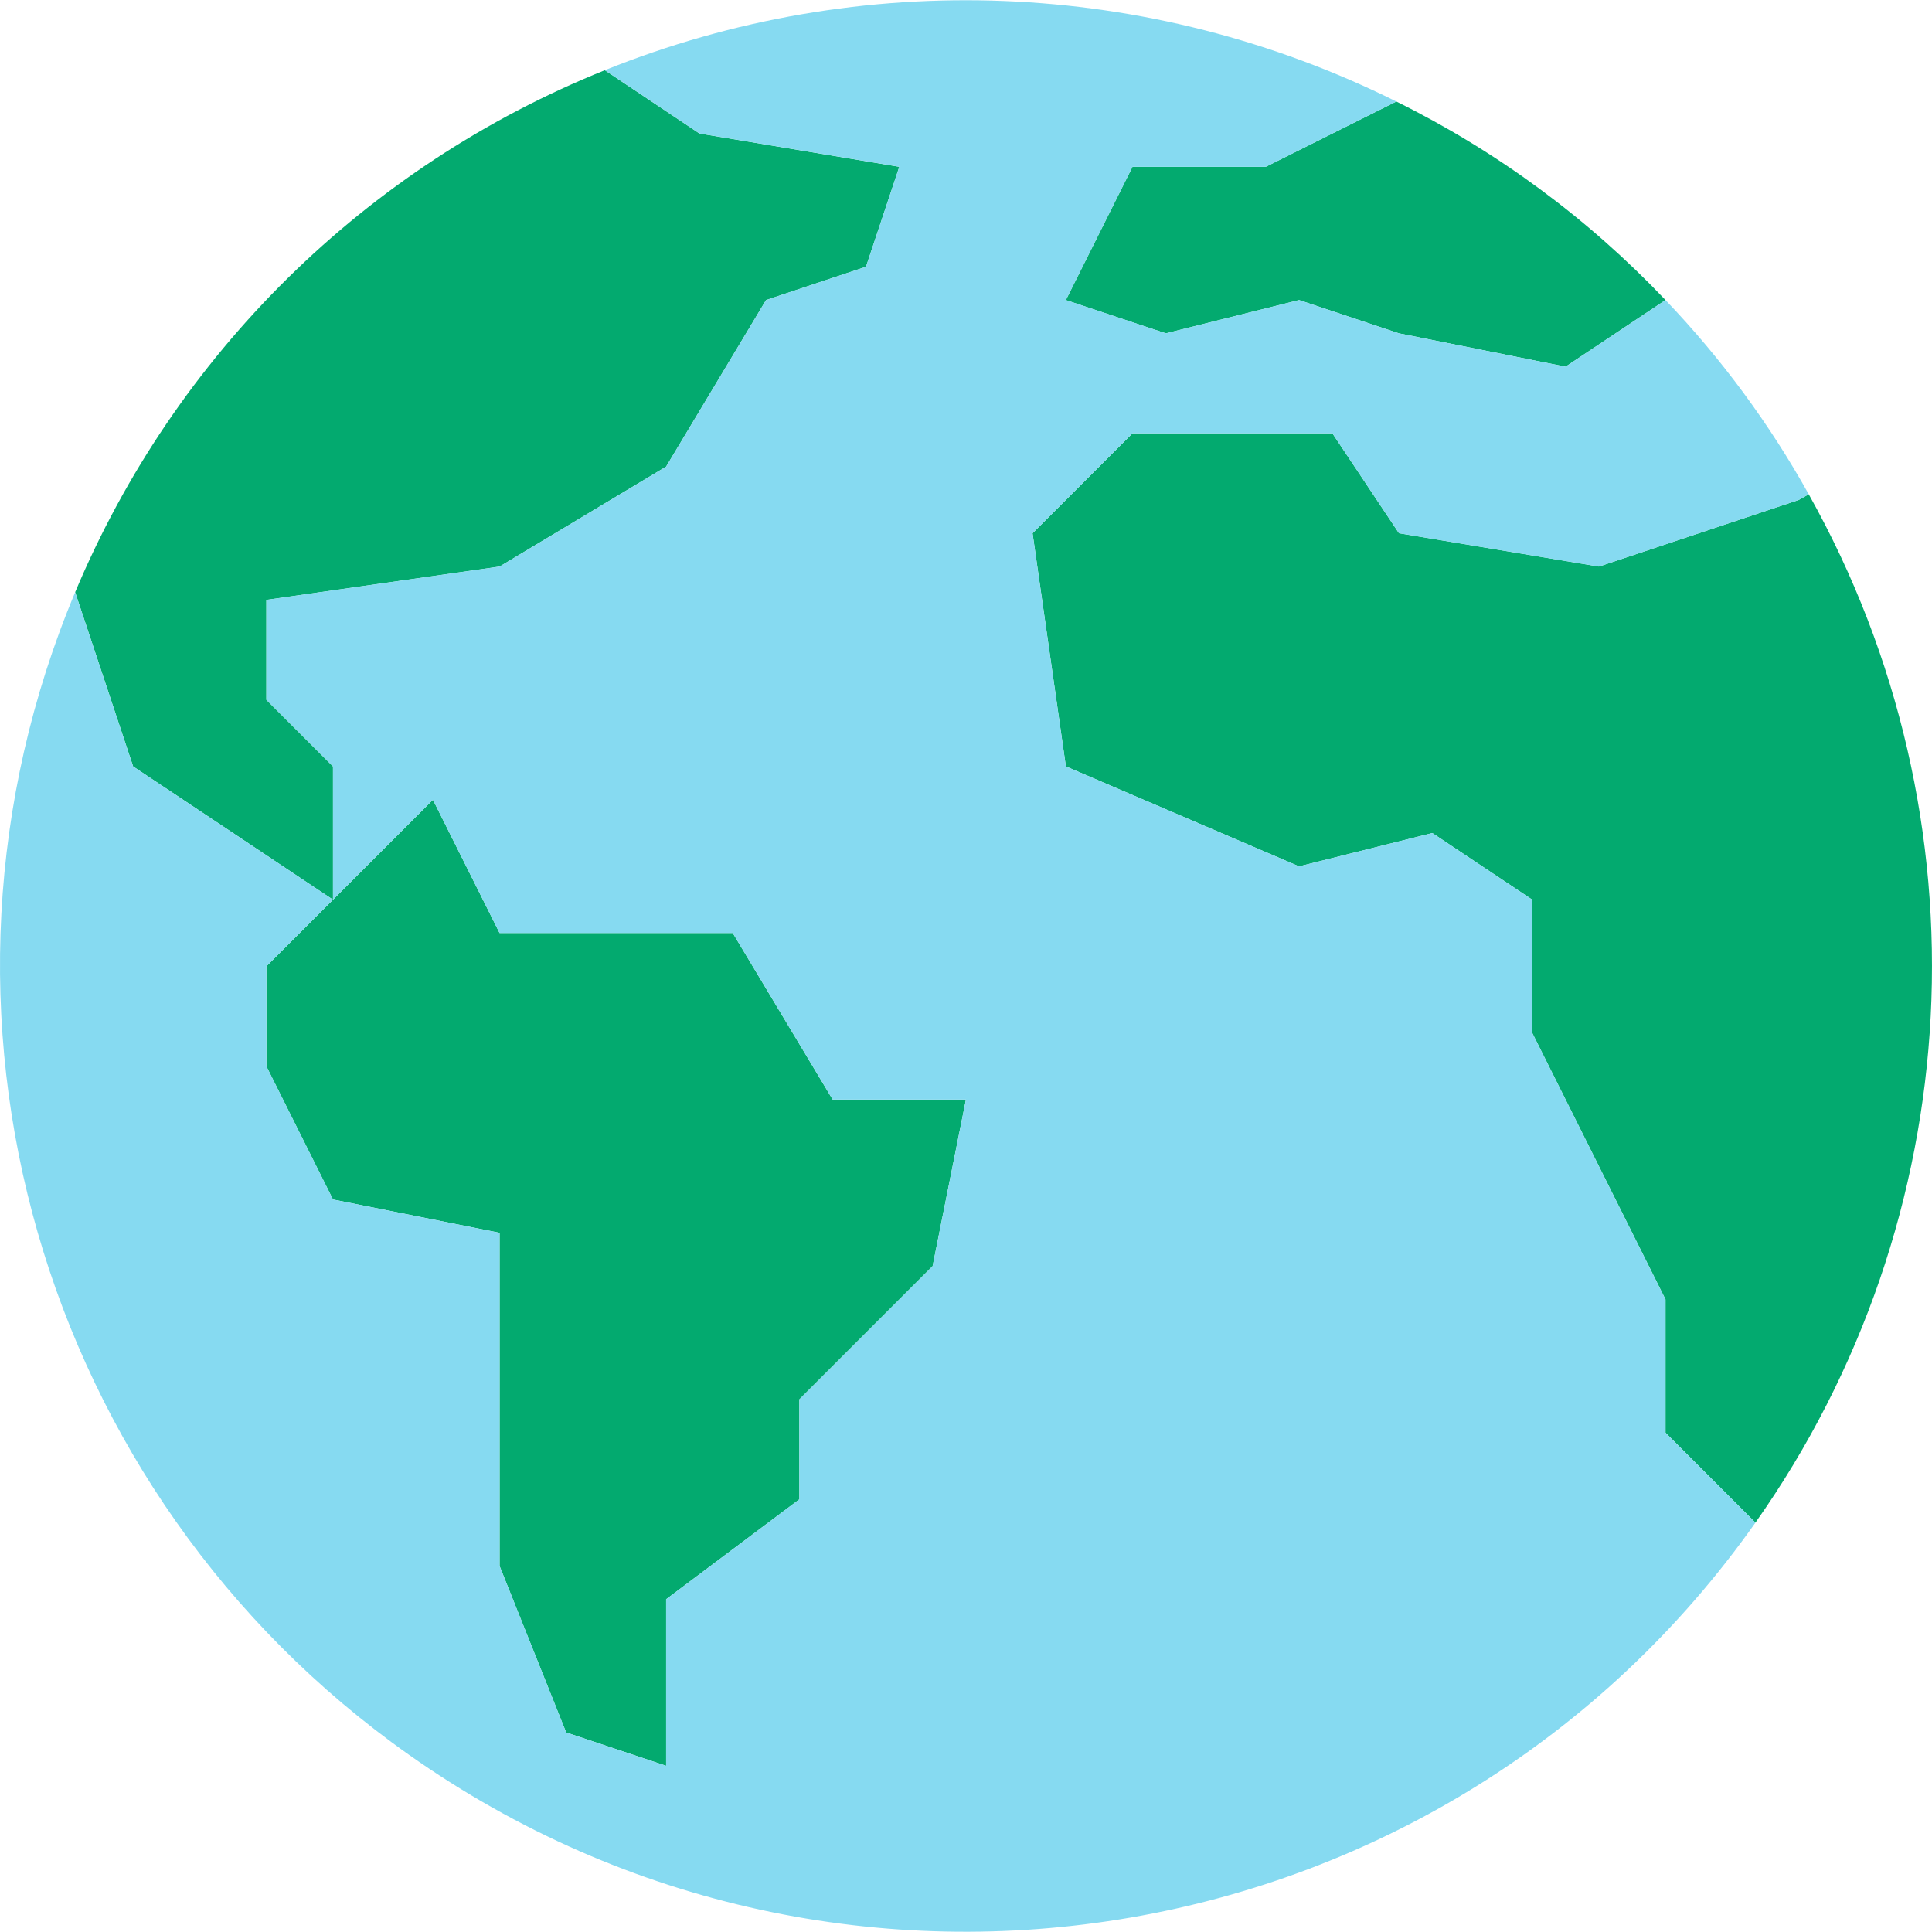
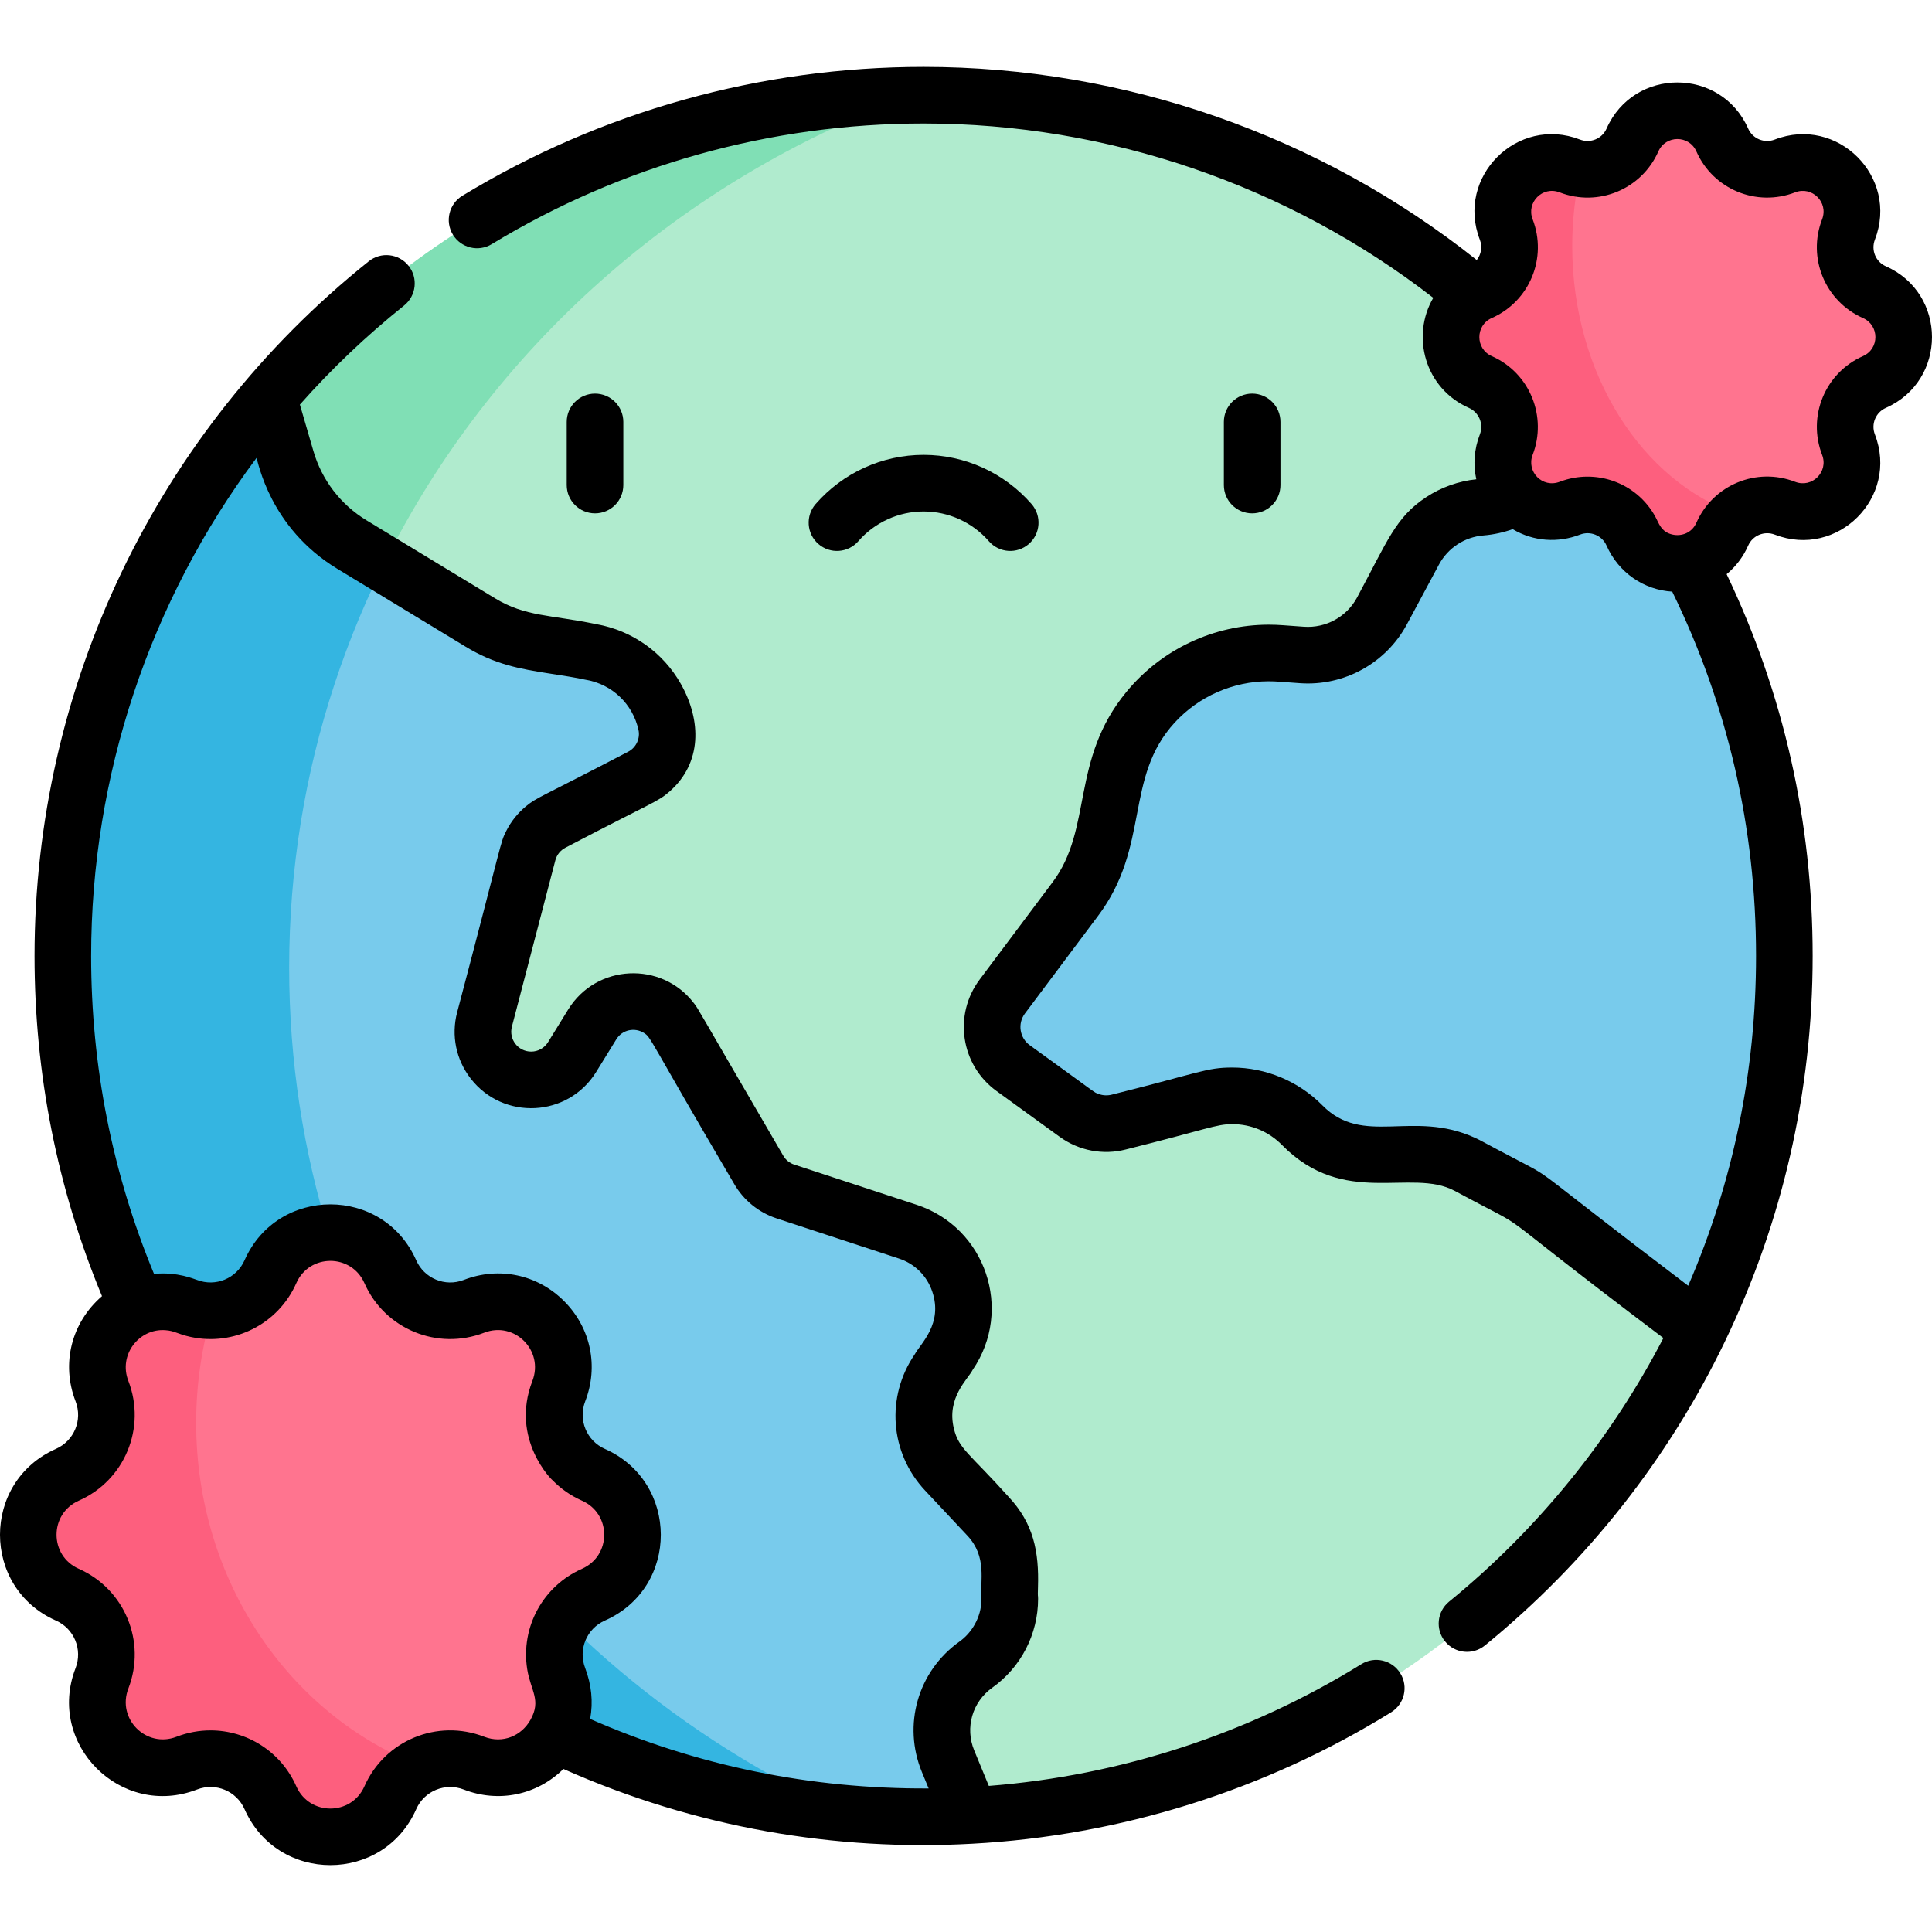
- <svg xmlns="http://www.w3.org/2000/svg" version="1.1" id="Capa_1" x="0px" y="0px" viewBox="0 0 511.999 511.999" style="enable-background:new 0 0 511.999 511.999;" xml:space="preserve">
+ <svg xmlns="http://www.w3.org/2000/svg" id="Capa_1" enable-background="new 0 0 512 512" height="512" viewBox="0 0 512 512" width="512">
  <g>
-     <path style="fill:#03AA6F;" d="M441.374,79.519l-26.485,17.656l-44.141-8.828l-26.485-8.828l-35.313,8.828l-26.485-8.828   l17.656-35.313h35.313l34.607-17.303C396.73,40.101,420.875,57.916,441.374,79.519z" />
-     <path style="fill:#03AA6F;" d="M238.325,44.206l-8.828,26.485l-26.485,8.828l-26.485,44.141l-44.141,26.485l-61.797,8.828v26.485   l17.656,17.656v35.313L61.762,220.77l-26.485-17.656l-15.361-46.171C46.356,93.935,96.898,44.126,160.284,18.604l25.072,16.774   L238.325,44.206z" />
-     <polygon style="fill:#03AA6F;" points="255.982,291.395 247.154,335.536 211.841,370.849 211.841,397.334 176.528,423.818    176.528,467.959 150.044,459.131 132.387,414.99 132.387,326.708 88.246,317.88 70.59,282.567 70.59,256.082 88.246,238.426    114.731,211.941 132.387,247.254 194.184,247.254 220.669,291.395  " />
-     <path style="fill:#03AA6F;" d="M479.335,130.987c48.193,85.978,42.702,191.996-14.125,272.526l-23.836-23.836v-35.313   l-17.656-35.313l-17.656-35.313v-35.313l-26.485-17.656l-35.313,8.828l-61.797-26.485l-8.828-61.797l26.485-26.485h52.969   l17.656,26.485l52.969,8.828l52.969-17.656L479.335,130.987z" />
+     <g>
+       <path d="m71.128 105.401c-33.978 39.835-54.479 91.494-54.479 147.942 0 125.986 102.131 228.117 228.117 228.117 4.156 0 8.292-.109 12.398-.336l50.731-50.731v-104.9l-85.77-38.259v-152.373z" fill="#78cbec" />
+       <path d="m450.284 352.427c14.476-29.96 22.589-63.582 22.589-99.083 0-55.854-20.086-107.029-53.42-146.686l-197.329 28.203v152.375l85.77 38.259z" fill="#78cbec" />
+       <path d="m76.633 256.436c0-52.447 16.887-101.064 45.66-141.053l-51.165-9.982c-33.978 39.835-54.479 91.494-54.479 147.942 0 119.107 91.287 216.875 207.712 227.199-87.225-39.201-147.728-124.8-147.728-224.106z" fill="#34b5e1" />
+       <path d="m450.284 352.427c-35.175 72.853-107.949 124.136-193.121 128.698l-5.927-14.387c-3.8-9.225-.707-19.823 7.371-25.587 5.65-4.007 8.994-10.508 8.994-17.434-.476-4.135 2.045-13.562-5.788-21.916l-11.171-11.913c-6.857-7.312-7.718-18.414-2.068-26.695l2.998-4.393c8.024-11.774 2.523-27.952-11.003-32.395l-32.434-10.646c-2.978-.98-5.482-3.008-7.055-5.719l-22.243-38.262c-4.838-8.341-16.831-8.499-21.896-.287l-5.323 8.628c-2.355 3.809-6.481 6.065-10.854 6.065-8.384 0-14.466-7.917-12.368-15.989l11.517-44.09c.91-3.513 3.285-6.471 6.511-8.133l23.47-12.081c5.29-2.712 7.859-8.629 6.619-14.119-2.177-9.805-10.073-17.315-19.967-19.007-11.982-2.502-19.656-1.964-29.258-7.797l-34.057-20.67c-8.42-5.115-14.624-13.199-17.375-22.658l-4.73-16.237v-.01c41.844-49.057 104.1-80.165 173.638-80.165 70.122 0 132.853 31.643 174.687 81.432l-9.271 16.484c-3.524 6.297-10.078 10.674-17.622 11.28-7.54.604-14.258 4.997-17.83 11.656l-8.49 15.821c-4.146 7.728-12.447 12.299-21.204 11.675-5.301-.354-6.3-.524-8.826-.524-11.527 0-22.579 4.819-30.435 13.377-15.5 16.923-8.049 34.884-20.808 51.837l-19.354 25.825c-4.502 6.016-3.216 14.555 2.869 18.968l16.771 12.16c3.255 2.355 7.391 3.137 11.29 2.127 22.914-5.712 24.393-6.936 30-6.936 6.887 0 13.585 2.731 18.542 7.767 14.061 14.288 29.399 3.043 43.961 10.805 12.893 6.952 14.185 7.24 17.058 9.469z" fill="#b0ebce" />
+       <path d="m157.258 390.834c-8.482-3.75-12.523-13.501-9.179-22.152l.014-.036c5.438-14.066-8.4-27.904-22.465-22.466l-.037.014c-8.65 3.344-18.402-.696-22.151-9.179-6.099-13.796-25.676-13.796-31.774 0-3.75 8.482-13.501 12.523-22.151 9.178l-.036-.014c-14.066-5.439-27.904 8.4-22.466 22.465l.014.037c3.344 8.65-.696 18.402-9.178 22.151-13.796 6.099-13.796 25.676 0 31.774 8.482 3.75 12.523 13.501 9.178 22.151l-.014.036c-5.438 14.066 8.4 27.904 22.465 22.466l.037-.014c8.65-3.344 18.402.696 22.151 9.178 6.099 13.796 25.676 13.796 31.774 0 3.75-8.482 13.501-12.523 22.151-9.178l.036.014c14.066 5.439 27.904-8.4 22.466-22.465l-.014-.037c-3.344-8.65.696-18.402 9.178-22.151 13.797-6.096 13.797-25.673.001-31.772z" fill="#ff748f" />
+       <path d="m392.295 101.234c6.355 2.809 9.383 10.116 6.877 16.597l-.01.027c-4.075 10.538 6.293 20.907 16.832 16.832l.027-.011c6.481-2.506 13.787.522 16.597 6.877 4.569 10.337 19.237 10.337 23.807 0 2.809-6.355 10.116-9.383 16.597-6.877l.027.011c10.539 4.075 20.907-6.293 16.832-16.832l-.011-.028c-2.506-6.481.522-13.787 6.877-16.597 10.337-4.569 10.337-19.237 0-23.807-6.355-2.809-9.383-10.116-6.877-16.597l.011-.027c4.075-10.539-6.294-20.907-16.832-16.832l-.028.011c-6.481 2.506-13.787-.522-16.597-6.877-4.569-10.337-19.237-10.337-23.807 0-2.809 6.355-10.116 9.383-16.597 6.877l-.027-.011c-10.539-4.075-20.907 6.293-16.832 16.832l.011.028c2.506 6.481-.522 13.787-6.877 16.597-10.337 4.57-10.337 19.238 0 23.807z" fill="#ff748f" />
+       <path d="m93.232 144.297 8.495 5.156c28.3-56.958 78.501-101.76 140.01-124.184-68.314.89-129.375 31.781-170.61 80.123v.01l4.73 16.237c2.751 9.458 8.955 17.542 17.375 22.658z" fill="#80dfb5" />
+       <g fill="#fd5f7e">
+         <path d="m51.986 377.054c0-10.365 1.524-20.346 4.333-29.704-2.26.072-4.569-.291-6.805-1.155l-.036-.014c-14.065-5.438-27.904 8.4-22.466 22.466l.014.037c3.344 8.65-.696 18.402-9.178 22.151-13.796 6.099-13.796 25.676 0 31.774 8.482 3.75 12.523 13.501 9.178 22.151l-.014.036c-5.438 14.066 8.4 27.904 22.465 22.466l.037-.014c8.65-3.344 18.402.696 22.151 9.178 6.099 13.796 25.676 13.796 31.774 0 1.686-3.813 4.589-6.718 8.054-8.468-34.681-13.316-59.507-48.985-59.507-90.904z" />
+         <path d="m416.655 65.209c0-7.108.83-13.973 2.349-20.477-1.001-.133-2.001-.371-2.983-.751l-.027-.01c-10.539-4.075-20.907 6.293-16.832 16.832l.011.028c2.506 6.481-.522 13.787-6.877 16.597-10.337 4.569-10.337 19.237 0 23.807 6.355 2.81 9.383 10.116 6.877 16.597l-.01.027c-4.075 10.539 6.293 20.907 16.832 16.832l.028-.011c6.481-2.506 13.787.522 16.597 6.877 4.569 10.337 19.237 10.337 23.807 0 .95-2.149 2.422-3.906 4.194-5.209-25.335-8.525-43.966-37.136-43.966-71.139z" />
+       </g>
+     </g>
+     <g>
+       <path d="m165.187 128.544v-16.732c0-4.142-3.357-7.5-7.5-7.5-4.142 0-7.5 3.358-7.5 7.5v16.732c0 4.142 3.358 7.5 7.5 7.5 4.143 0 7.5-3.358 7.5-7.5z" />
+       <path d="m339.335 128.544v-16.732c0-4.142-3.358-7.5-7.5-7.5s-7.5 3.358-7.5 7.5v16.732c0 4.142 3.358 7.5 7.5 7.5s7.5-3.358 7.5-7.5z" />
+       <path d="m227.459 143.432c4.368-5.012 10.673-7.886 17.3-7.886 6.63 0 12.937 2.874 17.305 7.886 2.722 3.122 7.46 3.448 10.582.727 3.123-2.722 3.448-7.459.727-10.582-7.217-8.281-17.646-13.03-28.613-13.031-.001 0 0 0 0 0-10.963 0-21.391 4.75-28.608 13.031-2.722 3.123-2.396 7.86.727 10.582 3.121 2.72 7.859 2.395 10.58-.727z" />
+       <path d="m499.778 70.568c-2.698-1.193-3.978-4.282-2.904-7.06 6.423-16.613-9.908-32.96-26.559-26.521-2.75 1.062-5.84-.216-7.032-2.914-7.205-16.301-30.325-16.291-37.526 0-1.192 2.698-4.282 3.978-7.06 2.903-16.611-6.424-32.961 9.904-26.522 26.559.725 1.876.341 3.895-.819 5.376-41.535-33.045-93.367-51.185-146.591-51.185-43.218 0-85.485 11.809-122.232 34.151-3.54 2.152-4.664 6.766-2.512 10.305 2.152 3.54 6.765 4.664 10.305 2.512 34.398-20.914 73.971-31.968 114.44-31.968 48.904 0 96.555 16.354 135.067 46.202-5.943 10.158-2.23 24.012 9.43 29.165 2.606 1.152 4.009 4.199 2.903 7.06-1.513 3.914-1.789 8.01-.932 11.859-4.629.482-9.282 2.089-13.335 4.775-8.086 5.353-10.19 11.549-18.267 26.565-2.744 5.115-8.264 8.153-14.095 7.738-5.298-.354-6.436-.541-9.325-.541-14.384 0-28.3 6.41-37.694 17.798-14.885 18.037-8.856 36.207-19.551 50.419l-19.356 25.828c-7.015 9.374-5.013 22.654 4.472 29.533l16.778 12.165c5.072 3.67 11.502 4.882 17.499 3.328 21.478-5.354 23.932-6.713 28.186-6.713 5.001 0 9.688 1.963 13.197 5.528 16.491 16.753 34.145 5.964 45.747 12.145 24.287 13.094 3.643.008 55.322 39.02-13.845 26.72-33.382 50.772-56.783 69.843-3.211 2.617-3.693 7.341-1.076 10.552 2.626 3.221 7.35 3.684 10.552 1.076 53.858-43.894 86.87-110.095 86.87-182.729 0-35.487-7.669-69.488-22.797-101.182 2.401-1.988 4.369-4.544 5.708-7.572 1.193-2.698 4.281-3.976 7.06-2.904 16.612 6.421 32.962-9.903 26.522-26.559-1.063-2.751.216-5.84 2.914-7.032 16.297-7.205 16.287-30.324-.004-37.525zm-52.39 270.169c-42.303-32.136-35.241-28.066-45.065-33.205-10.222-5.348-9.438-5.092-11.544-6.049-16.489-7.48-29.502 2.451-40.348-8.57-6.259-6.359-14.966-10.006-23.887-10.006-6.842 0-8.557 1.361-31.879 7.175-1.117.29-2.326.274-3.558-.178-1.316-.481.184.358-18.22-12.921-2.689-1.95-3.269-5.729-1.271-8.398l19.344-25.812c13.976-18.57 6.896-36.596 20.341-51.275 6.387-6.958 15.467-10.949 24.91-10.949 2.181 0 3.091.158 8.293.505 11.687.83 22.811-5.295 28.345-15.61l8.489-15.822c2.38-4.435 6.798-7.323 11.821-7.725 2.637-.211 5.412-.835 7.715-1.668 5.536 3.31 12.069 3.68 17.851 1.445 2.75-1.062 5.84.216 7.032 2.914 3.193 7.224 9.964 11.757 17.401 12.199 14.744 30.186 22.214 62.642 22.214 96.555 0 30.462-6.046 59.817-17.984 87.395zm46.326-246.363c-10.035 4.436-14.797 15.927-10.829 26.188 1.734 4.485-2.656 8.86-7.159 7.122-10.233-3.958-21.724.804-26.161 10.839-1.24 2.805-4.054 3.674-6.389 3.128-3.003-.701-3.554-3.018-4.523-4.773-5.032-9.105-15.885-12.791-25.267-9.216-4.662 1.793-8.931-2.684-7.218-7.127 3.854-9.967-.594-21.632-10.84-26.161-4.383-1.936-4.379-8.152 0-10.087 10.036-4.436 14.797-15.927 10.83-26.188-1.717-4.44 2.613-8.879 7.159-7.122 10.236 3.958 21.725-.804 26.161-10.84 1.929-4.363 8.136-4.414 10.088 0 4.436 10.035 15.927 14.798 26.189 10.829 4.452-1.72 8.876 2.622 7.121 7.16-3.957 10.233.805 21.725 10.84 26.161 4.362 1.929 4.411 8.136-.002 10.087z" />
+       <path d="m20.019 442.089c-7.785 20.133 11.999 39.96 32.202 32.151 4.923-1.904 10.453.387 12.587 5.216 8.736 19.762 36.763 19.75 45.493 0 2.134-4.828 7.663-7.118 12.623-5.201 9.245 3.575 19.331 1.479 26.388-5.455 35.226 15.65 72.325 21.796 108.226 19.812.009 0 .019 0 .028-.001 39.291-2.104 77.712-14.152 111.109-34.843 3.521-2.181 4.607-6.804 2.426-10.325-2.182-3.521-6.804-4.607-10.325-2.426-29.764 18.439-63.79 29.546-98.728 32.268l-3.875-9.407c-2.476-6.008-.504-12.845 4.776-16.612 7.611-5.398 12.155-14.203 12.155-23.552 0-1.362-.129.073-.028-3.101.299-9.399-1.173-16.889-7.789-23.945-10.387-11.577-13.154-12.598-14.497-18.062-2.021-8.209 3.741-13.111 4.982-15.585 10.835-15.898 3.435-37.734-14.861-43.744l-32.43-10.645c-1.229-.404-2.263-1.242-2.914-2.364-23.88-40.962-22.301-38.618-23.721-40.469-8.507-11.097-25.773-10.425-33.285 1.752l-5.32 8.623c-.971 1.57-2.644 2.508-4.475 2.508-3.504 0-5.966-3.306-5.111-6.594l11.52-44.103c.374-1.441 1.353-2.662 2.684-3.347 23.428-12.273 24.396-12.055 27.656-14.941 8.477-7.506 8.457-18.669 2.893-28.497-4.657-8.229-12.785-14.109-22.454-15.806-12.078-2.507-18.713-1.944-26.772-6.84l-34.054-20.667c-6.84-4.156-11.836-10.67-14.068-18.347l-3.587-12.316c8.397-9.486 17.673-18.307 27.618-26.262 3.234-2.587 3.76-7.307 1.172-10.541-2.586-3.235-7.307-3.759-10.541-1.172-56.447 45.147-88.572 112.964-88.572 184.093 0 31.27 6.013 61.565 17.877 90.154-8.142 7.032-10.85 17.921-6.995 27.889 1.904 4.924-.387 10.453-5.216 12.587-19.762 8.736-19.75 36.763 0 45.494 4.83 2.134 7.121 7.663 5.203 12.623zm4.131-188.747c0-47.676 15.47-94.012 43.819-131.971.473.97 3.434 18.438 21.373 29.337l34.054 20.668c7.688 4.67 14.11 5.875 22.784 7.201 8.065 1.232 7.672 1.337 9.103 1.579 6.896 1.18 12.38 6.349 13.916 13.266.516 2.287-.634 4.721-2.736 5.799-23.701 12.36-24.142 12.049-27.046 14.432-2.193 1.799-3.985 4.039-5.257 6.567-1.677 3.335-.731 1.623-13.021 48.087-1.591 6.12-.283 12.501 3.587 17.506 8.622 11.15 25.791 10.354 33.277-1.757l5.323-8.628c1.609-2.608 4.899-3.179 7.256-1.731 2.082 1.278.976.968 24.014 40.106 2.495 4.301 6.473 7.525 11.203 9.081l32.433 10.646c4.186 1.375 7.402 4.559 8.821 8.734 2.901 8.547-3.045 13.736-4.672 16.702-7.607 11.149-6.626 26.009 2.792 36.052l11.17 11.913c5.338 5.693 3.34 11.883 3.756 17.1-.102 4.556-2.503 8.643-5.847 11.015-11.075 7.903-15.064 22.137-9.949 34.549l1.797 4.362c-31.337.172-61.438-6.025-89.702-18.416.838-4.614.332-9.075-1.322-13.486-1.904-4.924.388-10.453 5.216-12.587 19.854-8.777 19.687-36.791 0-45.494-4.767-2.107-7.139-7.614-5.202-12.622 3.569-9.229 1.523-19.407-5.61-26.554 0 0 0 0-.001 0-7.055-7.056-17.23-9.216-26.591-5.596-4.92 1.902-10.451-.385-12.587-5.216-8.736-19.762-36.763-19.751-45.493 0-2.135 4.828-7.664 7.119-12.623 5.202-.714-.191-5.054-2.191-11.372-1.597-11.061-26.718-16.663-55.025-16.663-84.249zm-3.268 144.35c12.166-5.378 17.938-19.309 13.127-31.752-2.664-6.889 2.824-13.939 9.807-13.426 2.56.178 3.131 1.01 6.748 1.795 11.35 2.455 23.121-3.311 27.962-14.262 3.477-7.865 14.58-7.86 18.055 0 5.383 12.178 19.324 17.932 31.752 13.127 8.029-3.106 15.869 4.738 12.751 12.802-5.983 15.475 5.413 26.477 5.291 26.246 2.175 2.251 4.813 4.127 7.85 5.47 7.861 3.474 7.862 14.578-.001 18.055-10.294 4.551-16.282 15.418-14.506 26.622.91 5.728 3.823 8.166.835 13.456-2.365 4.168-7.271 6.352-12.258 4.425-12.406-4.797-26.338.975-31.716 13.142-3.476 7.862-14.579 7.861-18.056 0-4.095-9.264-13.148-14.821-22.729-14.821-3.001 0-6.055.546-9.022 1.693-7.999 3.094-15.877-4.719-12.751-12.802 4.797-12.407-.976-26.338-13.142-31.716-7.859-3.475-7.86-14.579.003-18.054z" />
+     </g>
  </g>
-   <path style="fill:#86DAF1;" d="M308.951,88.347l35.313-8.828l26.485,8.828l44.141,8.828l26.485-17.656  c14.787,15.476,27.544,32.77,37.961,51.468l-2.648,1.501l-52.969,17.656l-52.969-8.828l-17.656-26.485h-52.969l-26.485,26.485  l8.828,61.797l61.797,26.485l35.313-8.828l26.485,17.656v35.313l17.656,35.313l17.656,35.313v35.313l23.836,23.836  c-81.528,115.526-241.275,143.079-356.792,61.55C10.311,395.815-26.494,267.691,19.916,156.942l15.361,46.171l26.485,17.656  l26.485,17.656L70.59,256.082v26.485l17.656,35.313l44.141,8.828v88.282l17.656,44.141l26.485,8.828v-44.141l35.313-26.485v-26.485  l35.313-35.313l8.828-44.141h-35.313l-26.485-44.141h-61.797l-17.656-35.313l-26.485,26.485v-35.313L70.59,185.457v-26.485  l61.797-8.828l44.141-26.485l26.485-44.141l26.485-8.828l8.828-26.485l-52.969-8.828l-25.072-16.774  c67.889-27.341,144.235-24.322,209.758,8.299l-34.607,17.303h-35.313l-17.656,35.313L308.951,88.347z" />
-   <g>
- </g>
-   <g>
- </g>
-   <g>
- </g>
-   <g>
- </g>
-   <g>
- </g>
-   <g>
- </g>
-   <g>
- </g>
-   <g>
- </g>
-   <g>
- </g>
-   <g>
- </g>
-   <g>
- </g>
-   <g>
- </g>
-   <g>
- </g>
-   <g>
- </g>
-   <g>
- </g>
</svg>
